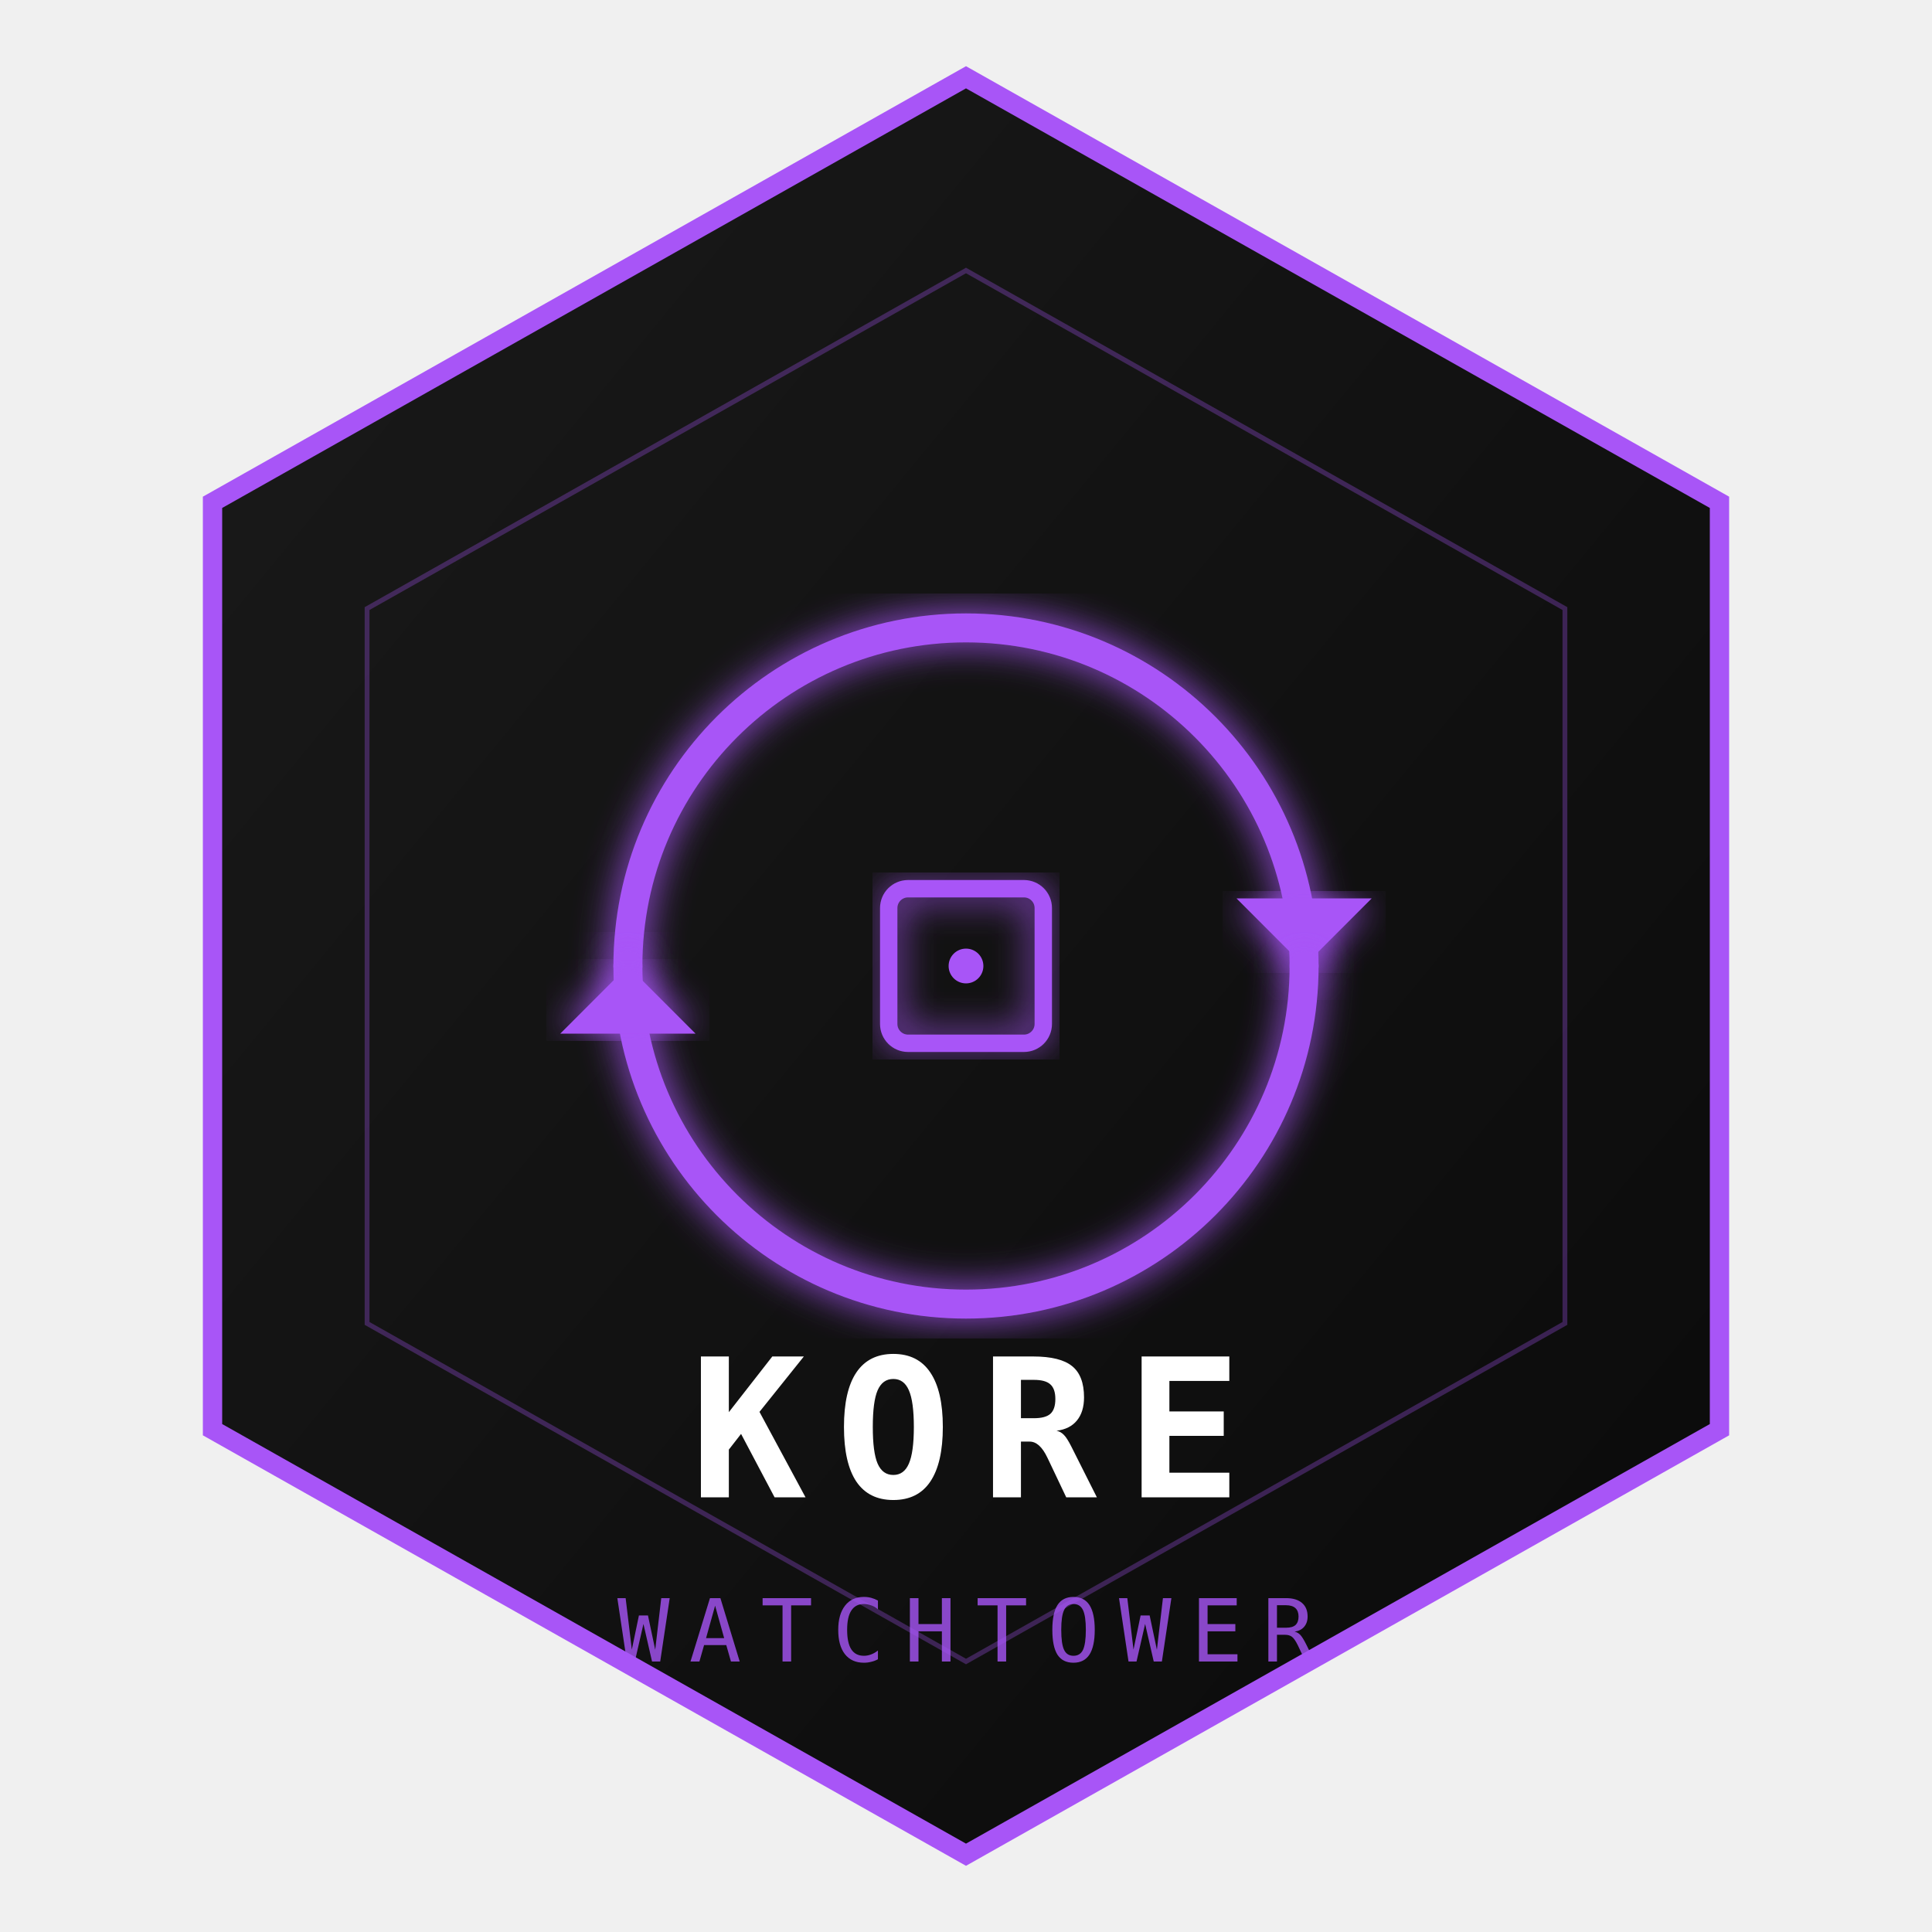
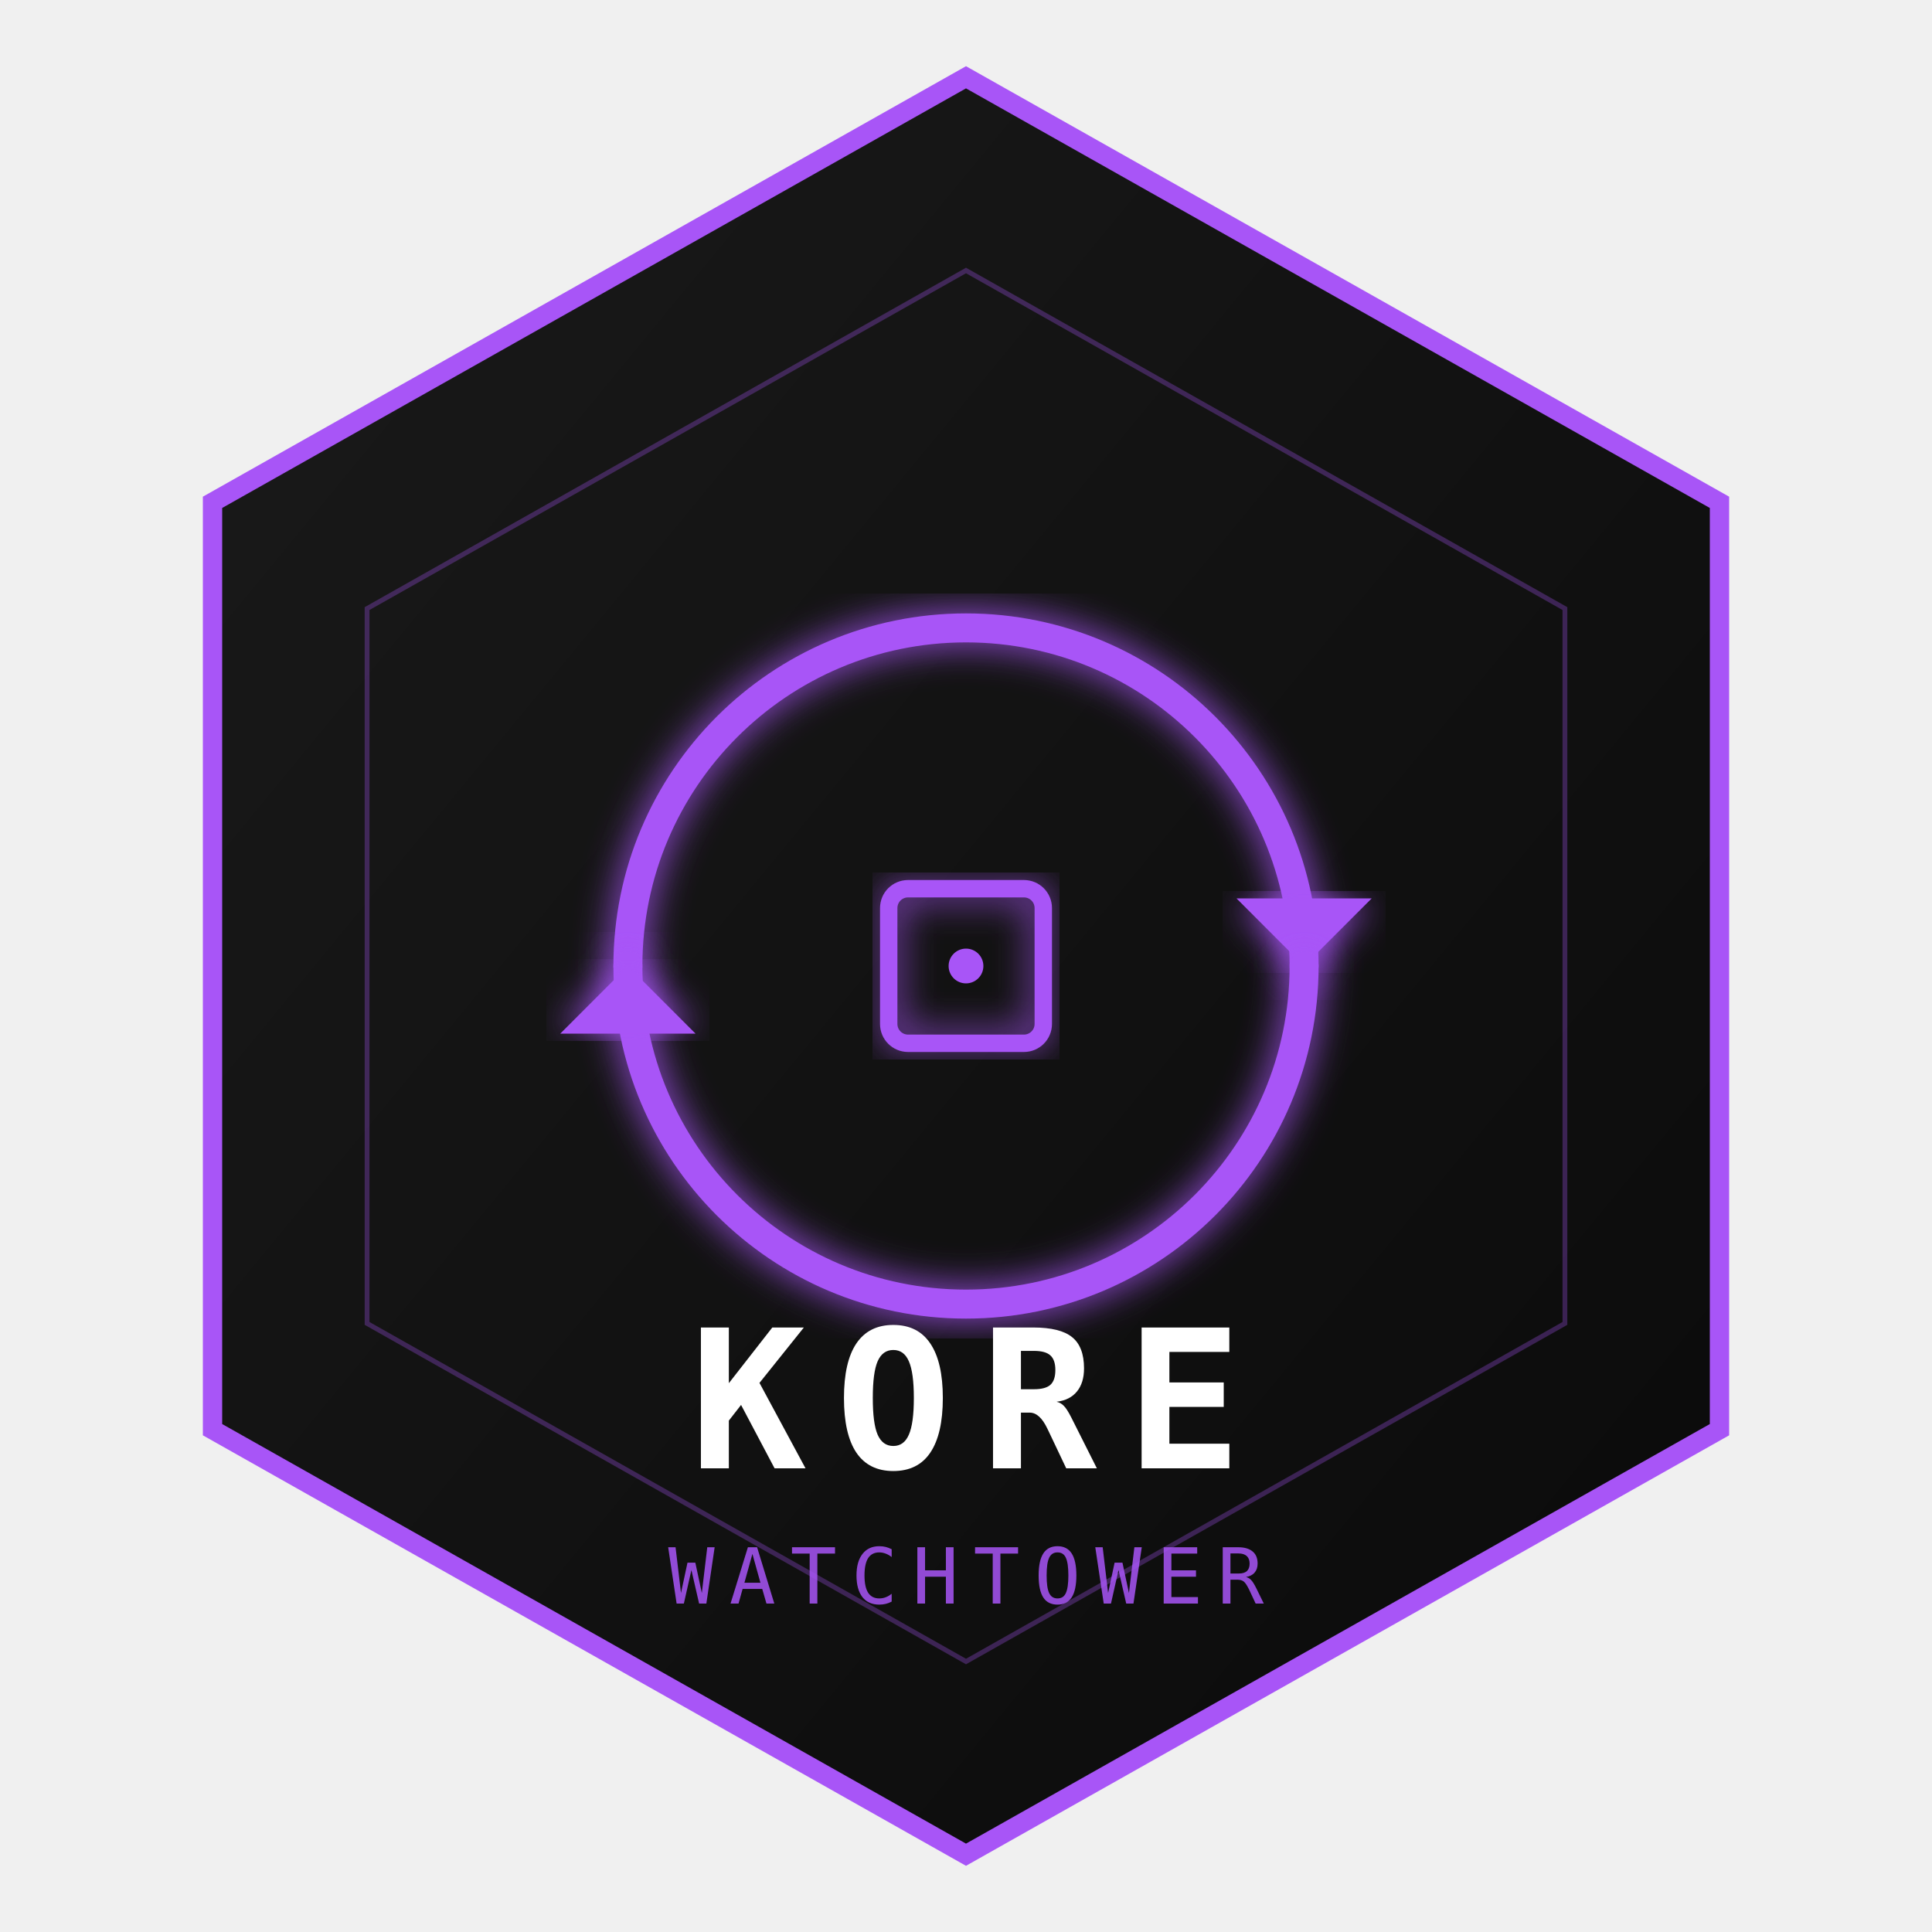
<svg xmlns="http://www.w3.org/2000/svg" viewBox="0 0 200 200" width="200" height="200">
  <defs>
    <linearGradient id="bg-watchtower" x1="0%" y1="0%" x2="100%" y2="100%">
      <stop offset="0%" style="stop-color:#1a1a1a" />
      <stop offset="100%" style="stop-color:#0a0a0a" />
    </linearGradient>
    <filter id="glow-purple">
      <feGaussianBlur stdDeviation="2" result="coloredBlur" />
      <feMerge>
        <feMergeNode in="coloredBlur" />
        <feMergeNode in="SourceGraphic" />
      </feMerge>
    </filter>
  </defs>
  <polygon points="100,8 178,52 178,148 100,192 22,148 22,52" fill="url(#bg-watchtower)" stroke="#a855f7" stroke-width="2" />
  <polygon points="100,28 162,63 162,137 100,172 38,137 38,63" fill="none" stroke="#a855f7" stroke-width="0.5" opacity="0.3" />
  <path d="M 65 100 A 35 35 0 0 1 135 100" fill="none" stroke="#a855f7" stroke-width="3" stroke-linecap="round" filter="url(#glow-purple)" />
  <polygon points="135,100 128,93 142,93" fill="#a855f7" filter="url(#glow-purple)" />
  <path d="M 135 100 A 35 35 0 0 1 65 100" fill="none" stroke="#a855f7" stroke-width="3" stroke-linecap="round" filter="url(#glow-purple)" />
  <polygon points="65,100 72,107 58,107" fill="#a855f7" filter="url(#glow-purple)" />
  <rect x="92" y="92" width="16" height="16" rx="2" fill="none" stroke="#a855f7" stroke-width="1.8" filter="url(#glow-purple)" />
  <circle cx="100" cy="100" r="1.8" fill="#a855f7" />
-   <text x="100" y="155" text-anchor="middle" font-family="'JetBrains Mono', monospace" font-weight="700" font-size="20" fill="#ffffff" letter-spacing="3">KORE</text>
-   <text x="100" y="172" text-anchor="middle" font-family="'JetBrains Mono', monospace" font-weight="400" font-size="9" fill="#a855f7" opacity="0.8" letter-spacing="2">WATCHTOWER</text>
+   <text x="100" y="152" text-anchor="middle" font-family="'JetBrains Mono', monospace" font-weight="700" font-size="20" fill="#ffffff" letter-spacing="3">KORE</text>
+   <text x="100" y="166" text-anchor="middle" font-family="'JetBrains Mono', monospace" font-weight="400" font-size="8" fill="#a855f7" opacity="0.85" letter-spacing="1.5">WATCHTOWER</text>
</svg>
